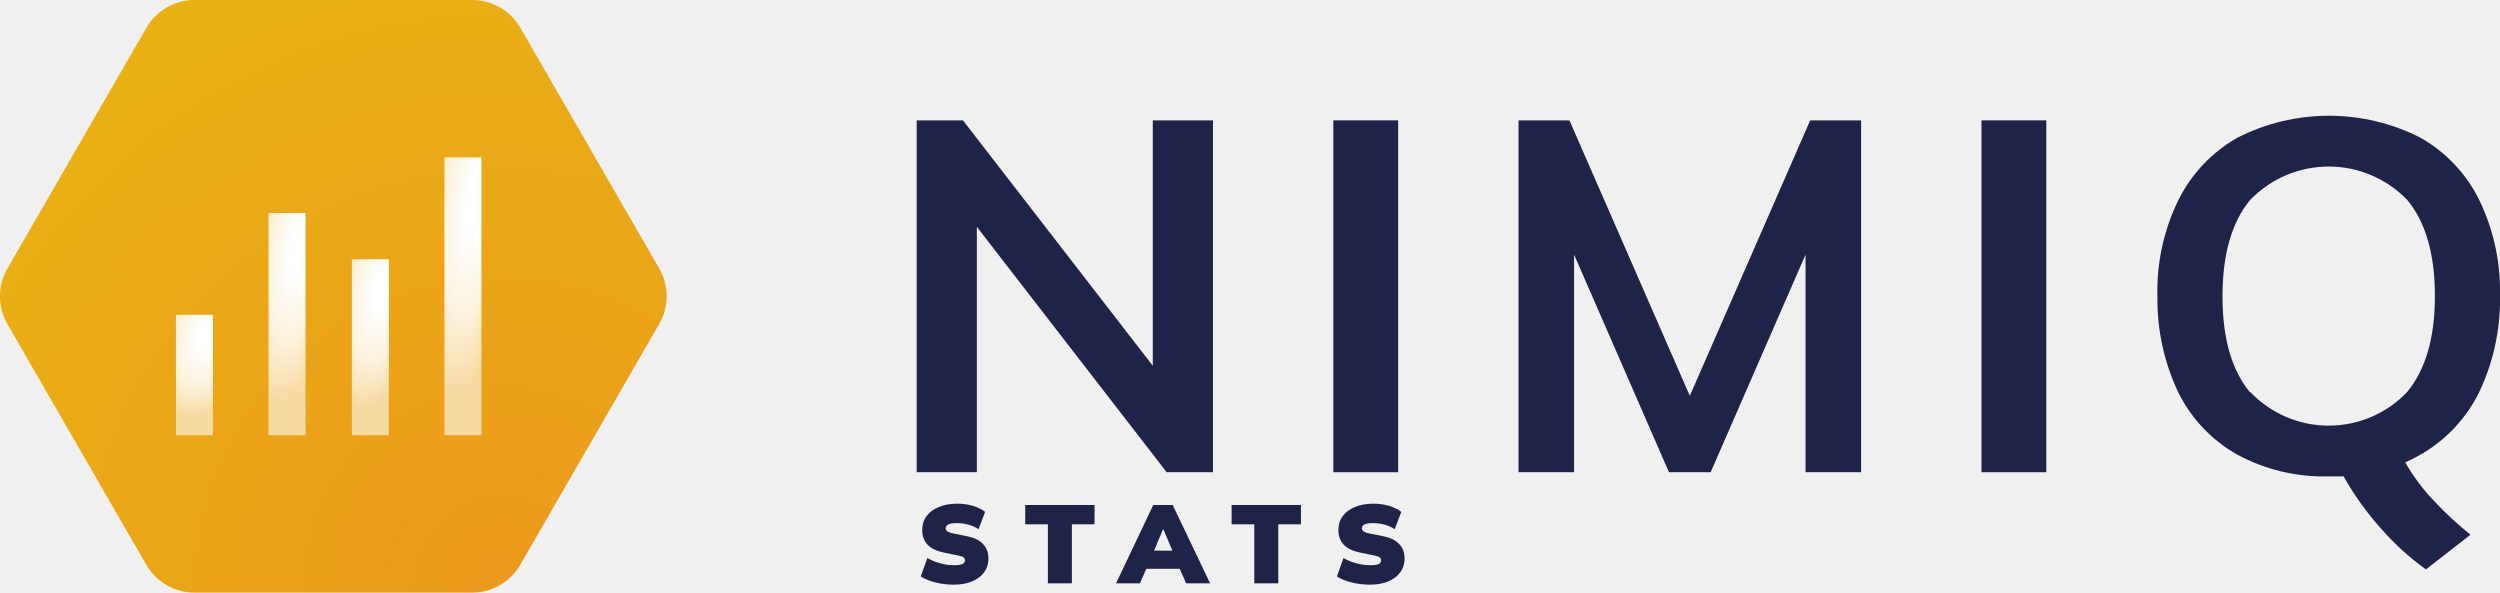
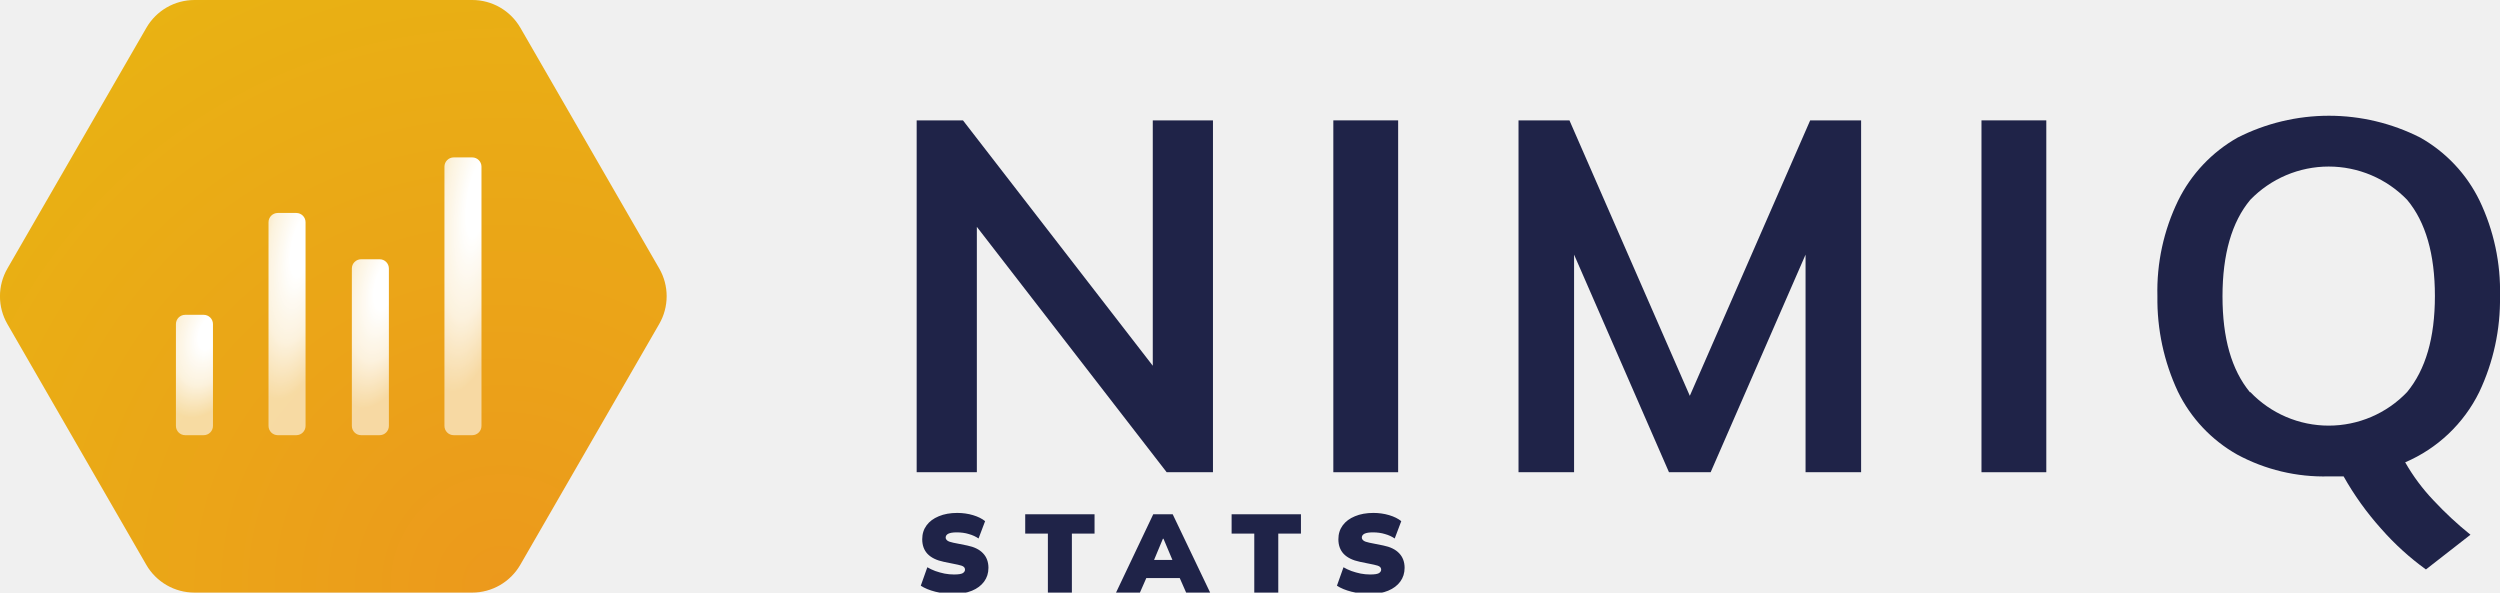
<svg xmlns="http://www.w3.org/2000/svg" width="270" height="64" viewBox="0 0 270 64" fill="none">
  <g clip-path="url(#clip0_4_498)">
    <path d="M71.2 29L56.2 3C55.673 2.087 54.915 1.33 54.002 0.803C53.089 0.276 52.054 -0.001 51 1.23355e-06H21C19.948 0.001 18.914 0.279 18.003 0.805C17.093 1.332 16.336 2.089 15.81 3L0.8 29C0.273 29.912 -0.004 30.947 -0.004 32C-0.004 33.053 0.273 34.088 0.8 35L15.8 61C16.327 61.913 17.085 62.67 17.998 63.197C18.911 63.724 19.946 64.001 21 64H51C52.052 63.999 53.086 63.721 53.996 63.195C54.907 62.668 55.664 61.911 56.19 61L71.19 35C71.718 34.089 71.997 33.055 71.999 32.001C72.001 30.948 71.725 29.913 71.2 29V29Z" fill="url(#paint0_radial_4_498)" />
    <path d="M124.5 13H131V51H126L105.5 24.5V51H99V13H104L124.5 39.5V13Z" fill="#1F2348" />
    <path d="M144 51V13H151V51H144Z" fill="#1F2348" />
    <path d="M195.5 13H201V51H195V27.5L184.75 51H180.25L170 27.5V51H164V13H169.5L182.5 42.75L195.5 13Z" fill="#1F2348" />
    <path d="M214 51V13H221V51H214Z" fill="#1F2348" />
    <path d="M267.76 42.34C266.087 45.745 263.249 48.438 259.76 49.93C260.607 51.415 261.631 52.792 262.81 54.03C264.052 55.364 265.389 56.608 266.81 57.75L262 61.5C260.234 60.226 258.617 58.756 257.18 57.12C255.62 55.385 254.255 53.483 253.11 51.45C252.83 51.45 252.01 51.45 251.5 51.45C248.053 51.544 244.643 50.73 241.61 49.09C238.837 47.524 236.605 45.153 235.21 42.29C233.705 39.071 232.95 35.553 233 32C232.908 28.424 233.676 24.878 235.24 21.66C236.648 18.8 238.886 16.43 241.66 14.86C244.717 13.309 248.097 12.5 251.525 12.5C254.953 12.5 258.333 13.309 261.39 14.86C264.163 16.426 266.395 18.797 267.79 21.66C269.334 24.883 270.091 28.427 270 32C270.055 35.573 269.289 39.11 267.76 42.34ZM243.03 42.34C244.123 43.487 245.437 44.4 246.893 45.023C248.349 45.647 249.916 45.968 251.5 45.968C253.084 45.968 254.651 45.647 256.107 45.023C257.563 44.4 258.877 43.487 259.97 42.34C261.97 39.91 262.97 36.49 262.97 31.97C262.97 27.45 261.97 23.97 259.97 21.58C258.871 20.444 257.555 19.54 256.1 18.922C254.645 18.305 253.081 17.987 251.5 17.987C249.919 17.987 248.355 18.305 246.9 18.922C245.445 19.54 244.129 20.444 243.03 21.58C241.03 23.97 240.03 27.48 240.03 32C240.03 36.52 241 39.94 243 42.37L243.03 42.34Z" fill="#1F2348" />
-     <path d="M103.008 63.144C102.32 63.144 101.656 63.064 101.016 62.904C100.384 62.744 99.86 62.528 99.444 62.256L100.152 60.264C100.408 60.416 100.696 60.552 101.016 60.672C101.336 60.784 101.668 60.876 102.012 60.948C102.356 61.012 102.696 61.044 103.032 61.044C103.504 61.044 103.82 60.996 103.98 60.9C104.14 60.796 104.22 60.672 104.22 60.528C104.22 60.392 104.168 60.284 104.064 60.204C103.968 60.124 103.764 60.052 103.452 59.988L101.928 59.676C101.152 59.516 100.568 59.232 100.176 58.824C99.792 58.416 99.6 57.888 99.6 57.24C99.6 56.664 99.756 56.164 100.068 55.74C100.38 55.316 100.82 54.988 101.388 54.756C101.956 54.516 102.62 54.396 103.38 54.396C103.98 54.396 104.548 54.476 105.084 54.636C105.62 54.796 106.056 55.012 106.392 55.284L105.684 57.156C105.38 56.948 105.028 56.788 104.628 56.676C104.236 56.556 103.8 56.496 103.32 56.496C102.92 56.496 102.62 56.544 102.42 56.64C102.228 56.736 102.132 56.876 102.132 57.06C102.132 57.172 102.188 57.276 102.3 57.372C102.412 57.468 102.628 57.548 102.948 57.612L104.448 57.912C105.208 58.064 105.78 58.344 106.164 58.752C106.556 59.16 106.752 59.684 106.752 60.324C106.752 60.892 106.596 61.388 106.284 61.812C105.972 62.236 105.536 62.564 104.976 62.796C104.416 63.028 103.76 63.144 103.008 63.144ZM113.171 63V56.628H110.723V54.54H118.211V56.628H115.763V63H113.171ZM120.531 63L124.551 54.54H126.651L130.695 63H128.103L127.095 60.708L128.067 61.428H123.159L124.119 60.708L123.111 63H120.531ZM125.595 57.18L124.359 60.144L123.999 59.472H127.227L126.903 60.144L125.655 57.18H125.595ZM135.462 63V56.628H133.014V54.54H140.502V56.628H138.054V63H135.462ZM147.953 63.144C147.265 63.144 146.601 63.064 145.961 62.904C145.329 62.744 144.805 62.528 144.389 62.256L145.097 60.264C145.353 60.416 145.641 60.552 145.961 60.672C146.281 60.784 146.613 60.876 146.957 60.948C147.301 61.012 147.641 61.044 147.977 61.044C148.449 61.044 148.765 60.996 148.925 60.9C149.085 60.796 149.165 60.672 149.165 60.528C149.165 60.392 149.113 60.284 149.009 60.204C148.913 60.124 148.709 60.052 148.397 59.988L146.873 59.676C146.097 59.516 145.513 59.232 145.121 58.824C144.737 58.416 144.545 57.888 144.545 57.24C144.545 56.664 144.701 56.164 145.013 55.74C145.325 55.316 145.765 54.988 146.333 54.756C146.901 54.516 147.565 54.396 148.325 54.396C148.925 54.396 149.493 54.476 150.029 54.636C150.565 54.796 151.001 55.012 151.337 55.284L150.629 57.156C150.325 56.948 149.973 56.788 149.573 56.676C149.181 56.556 148.745 56.496 148.265 56.496C147.865 56.496 147.565 56.544 147.365 56.64C147.173 56.736 147.077 56.876 147.077 57.06C147.077 57.172 147.133 57.276 147.245 57.372C147.357 57.468 147.573 57.548 147.893 57.612L149.393 57.912C150.153 58.064 150.725 58.344 151.109 58.752C151.501 59.16 151.697 59.684 151.697 60.324C151.697 60.892 151.541 61.388 151.229 61.812C150.917 62.236 150.481 62.564 149.921 62.796C149.361 63.028 148.705 63.144 147.953 63.144Z" fill="#1F2348" />
-     <rect x="48" y="17" width="4" height="30" fill="url(#paint1_radial_4_498)" />
-     <rect x="38" y="28" width="4" height="19" fill="url(#paint2_radial_4_498)" />
-     <rect x="29" y="23" width="4" height="24" fill="url(#paint3_radial_4_498)" />
-     <rect x="19" y="34" width="4" height="13" fill="url(#paint4_radial_4_498)" />
+     <path d="M103.008 64.144C102.32 64.144 101.656 64.064 101.016 63.904C100.384 63.744 99.86 63.528 99.444 63.256L100.152 61.264C100.408 61.416 100.696 61.552 101.016 61.672C101.336 61.784 101.668 61.876 102.012 61.948C102.356 62.012 102.696 62.044 103.032 62.044C103.504 62.044 103.82 61.996 103.98 61.9C104.14 61.796 104.22 61.672 104.22 61.528C104.22 61.392 104.168 61.284 104.064 61.204C103.968 61.124 103.764 61.052 103.452 60.988L101.928 60.676C101.152 60.516 100.568 60.232 100.176 59.824C99.792 59.416 99.6 58.888 99.6 58.24C99.6 57.664 99.756 57.164 100.068 56.74C100.38 56.316 100.82 55.988 101.388 55.756C101.956 55.516 102.62 55.396 103.38 55.396C103.98 55.396 104.548 55.476 105.084 55.636C105.62 55.796 106.056 56.012 106.392 56.284L105.684 58.156C105.38 57.948 105.028 57.788 104.628 57.676C104.236 57.556 103.8 57.496 103.32 57.496C102.92 57.496 102.62 57.544 102.42 57.64C102.228 57.736 102.132 57.876 102.132 58.06C102.132 58.172 102.188 58.276 102.3 58.372C102.412 58.468 102.628 58.548 102.948 58.612L104.448 58.912C105.208 59.064 105.78 59.344 106.164 59.752C106.556 60.16 106.752 60.684 106.752 61.324C106.752 61.892 106.596 62.388 106.284 62.812C105.972 63.236 105.536 63.564 104.976 63.796C104.416 64.028 103.76 64.144 103.008 64.144ZM113.171 64V57.628H110.723V55.54H118.211V57.628H115.763V64H113.171ZM120.531 64L124.551 55.54H126.651L130.695 64H128.103L127.095 61.708L128.067 62.428H123.159L124.119 61.708L123.111 64H120.531ZM125.595 58.18L124.359 61.144L123.999 60.472H127.227L126.903 61.144L125.655 58.18H125.595ZM135.462 64V57.628H133.014V55.54H140.502V57.628H138.054V64H135.462ZM147.953 64.144C147.265 64.144 146.601 64.064 145.961 63.904C145.329 63.744 144.805 63.528 144.389 63.256L145.097 61.264C145.353 61.416 145.641 61.552 145.961 61.672C146.281 61.784 146.613 61.876 146.957 61.948C147.301 62.012 147.641 62.044 147.977 62.044C148.449 62.044 148.765 61.996 148.925 61.9C149.085 61.796 149.165 61.672 149.165 61.528C149.165 61.392 149.113 61.284 149.009 61.204C148.913 61.124 148.709 61.052 148.397 60.988L146.873 60.676C146.097 60.516 145.513 60.232 145.121 59.824C144.737 59.416 144.545 58.888 144.545 58.24C144.545 57.664 144.701 57.164 145.013 56.74C145.325 56.316 145.765 55.988 146.333 55.756C146.901 55.516 147.565 55.396 148.325 55.396C148.925 55.396 149.493 55.476 150.029 55.636C150.565 55.796 151.001 56.012 151.337 56.284L150.629 58.156C150.325 57.948 149.973 57.788 149.573 57.676C149.181 57.556 148.745 57.496 148.265 57.496C147.865 57.496 147.565 57.544 147.365 57.64C147.173 57.736 147.077 57.876 147.077 58.06C147.077 58.172 147.133 58.276 147.245 58.372C147.357 58.468 147.573 58.548 147.893 58.612L149.393 58.912C150.153 59.064 150.725 59.344 151.109 59.752C151.501 60.16 151.697 60.684 151.697 61.324C151.697 61.892 151.541 62.388 151.229 62.812C150.917 63.236 150.481 63.564 149.921 63.796C149.361 64.028 148.705 64.144 147.953 64.144Z" fill="#1F2348" />
+     <rect x="48" y="17" width="4" height="30" rx="1" fill="url(#paint1_radial_4_498)" />
+     <rect x="38" y="28" width="4" height="19" rx="1" fill="url(#paint2_radial_4_498)" />
+     <rect x="29" y="23" width="4" height="24" rx="1" fill="url(#paint3_radial_4_498)" />
+     <rect x="19" y="34" width="4" height="13" rx="1" fill="url(#paint4_radial_4_498)" />
  </g>
  <defs>
    <radialGradient id="paint0_radial_4_498" cx="0" cy="0" r="1" gradientUnits="userSpaceOnUse" gradientTransform="translate(54.17 63.17) scale(72.02 72.02)">
      <stop stop-color="#EC991C" />
      <stop offset="1" stop-color="#E9B213" />
    </radialGradient>
    <radialGradient id="paint1_radial_4_498" cx="0" cy="0" r="1" gradientUnits="userSpaceOnUse" gradientTransform="translate(51.5046 21.661) rotate(97.6702) scale(20.7981 5.55175)">
      <stop offset="0.188" stop-color="white" />
      <stop offset="0.613" stop-color="white" stop-opacity="0.857" />
      <stop offset="1" stop-color="white" stop-opacity="0.6" />
    </radialGradient>
    <radialGradient id="paint2_radial_4_498" cx="0" cy="0" r="1" gradientUnits="userSpaceOnUse" gradientTransform="translate(41.5046 30.952) rotate(102.005) scale(13.3462 5.47936)">
      <stop offset="0.188" stop-color="white" />
      <stop offset="0.613" stop-color="white" stop-opacity="0.857" />
      <stop offset="1" stop-color="white" stop-opacity="0.6" />
    </radialGradient>
    <radialGradient id="paint3_radial_4_498" cx="0" cy="0" r="1" gradientUnits="userSpaceOnUse" gradientTransform="translate(32.5046 26.7288) rotate(99.5558) scale(16.7217 5.52414)">
      <stop offset="0.188" stop-color="white" />
      <stop offset="0.613" stop-color="white" stop-opacity="0.857" />
      <stop offset="1" stop-color="white" stop-opacity="0.6" />
    </radialGradient>
    <radialGradient id="paint4_radial_4_498" cx="0" cy="0" r="1" gradientUnits="userSpaceOnUse" gradientTransform="translate(22.5046 36.0198) rotate(107.265) scale(9.35332 5.34947)">
      <stop offset="0.188" stop-color="white" />
      <stop offset="0.613" stop-color="white" stop-opacity="0.857" />
      <stop offset="1" stop-color="white" stop-opacity="0.6" />
    </radialGradient>
    <clipPath id="clip0_4_498">
      <rect width="270" height="64" fill="white" />
    </clipPath>
  </defs>
</svg>
